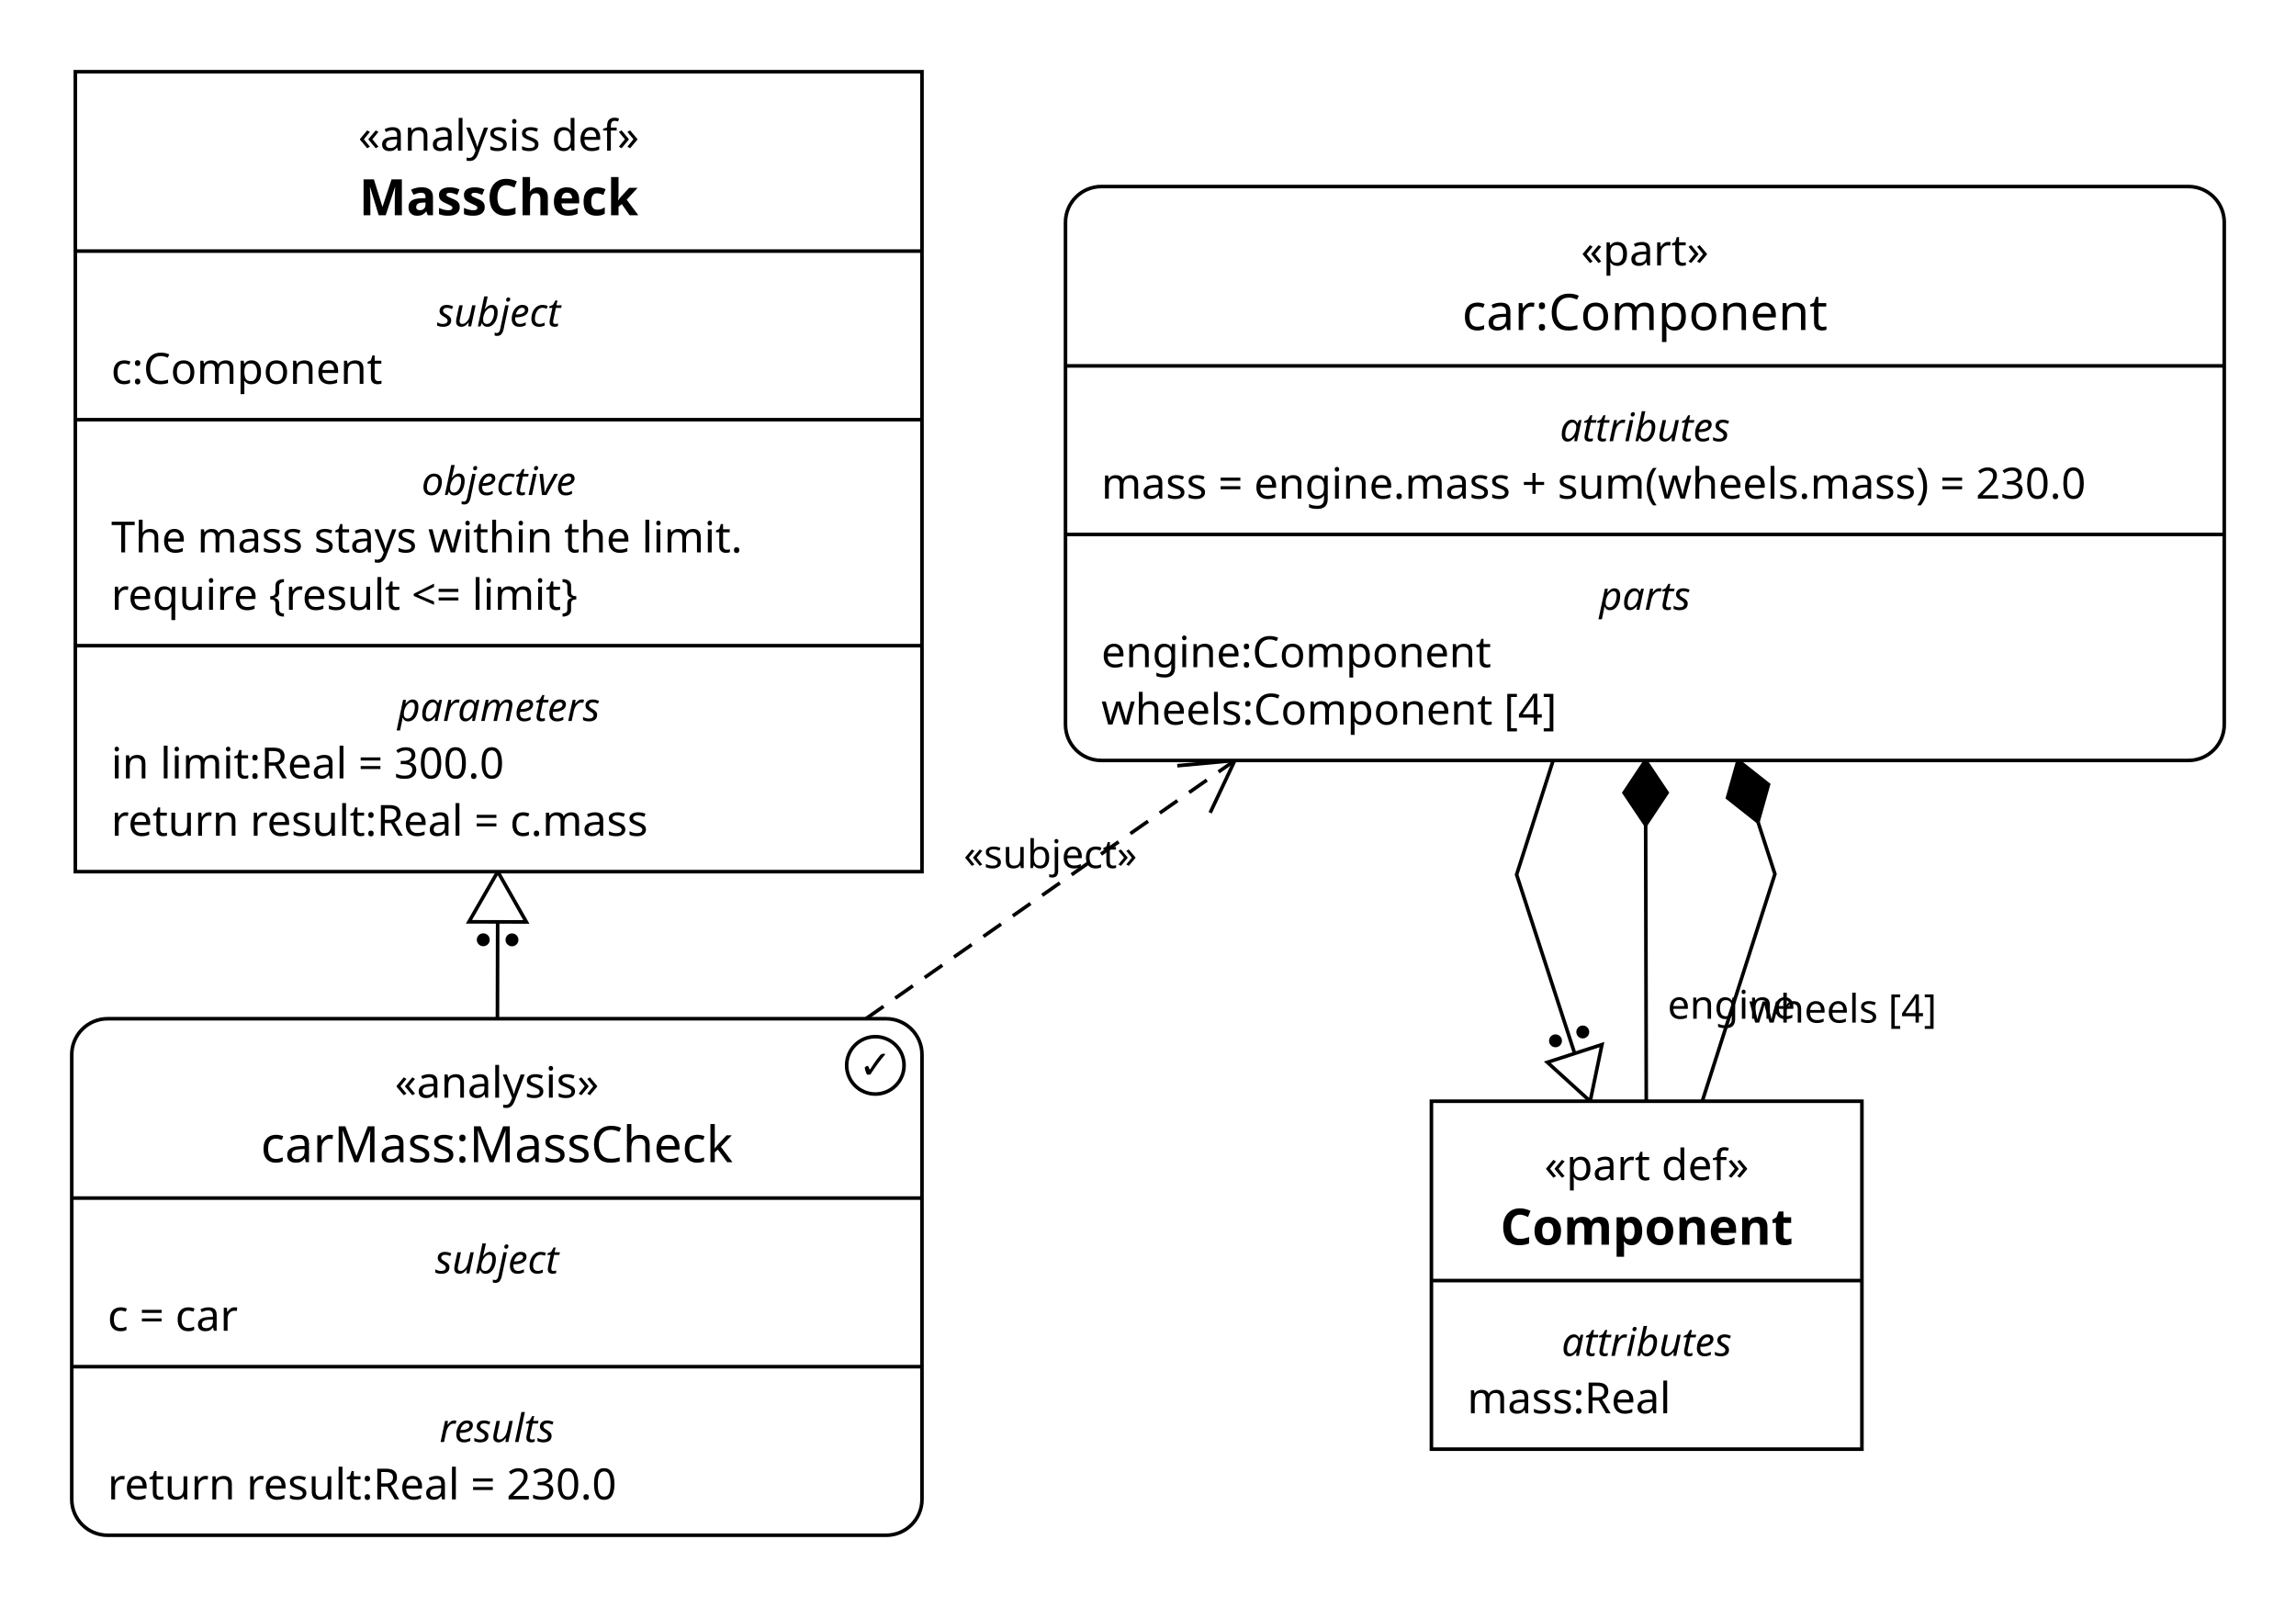
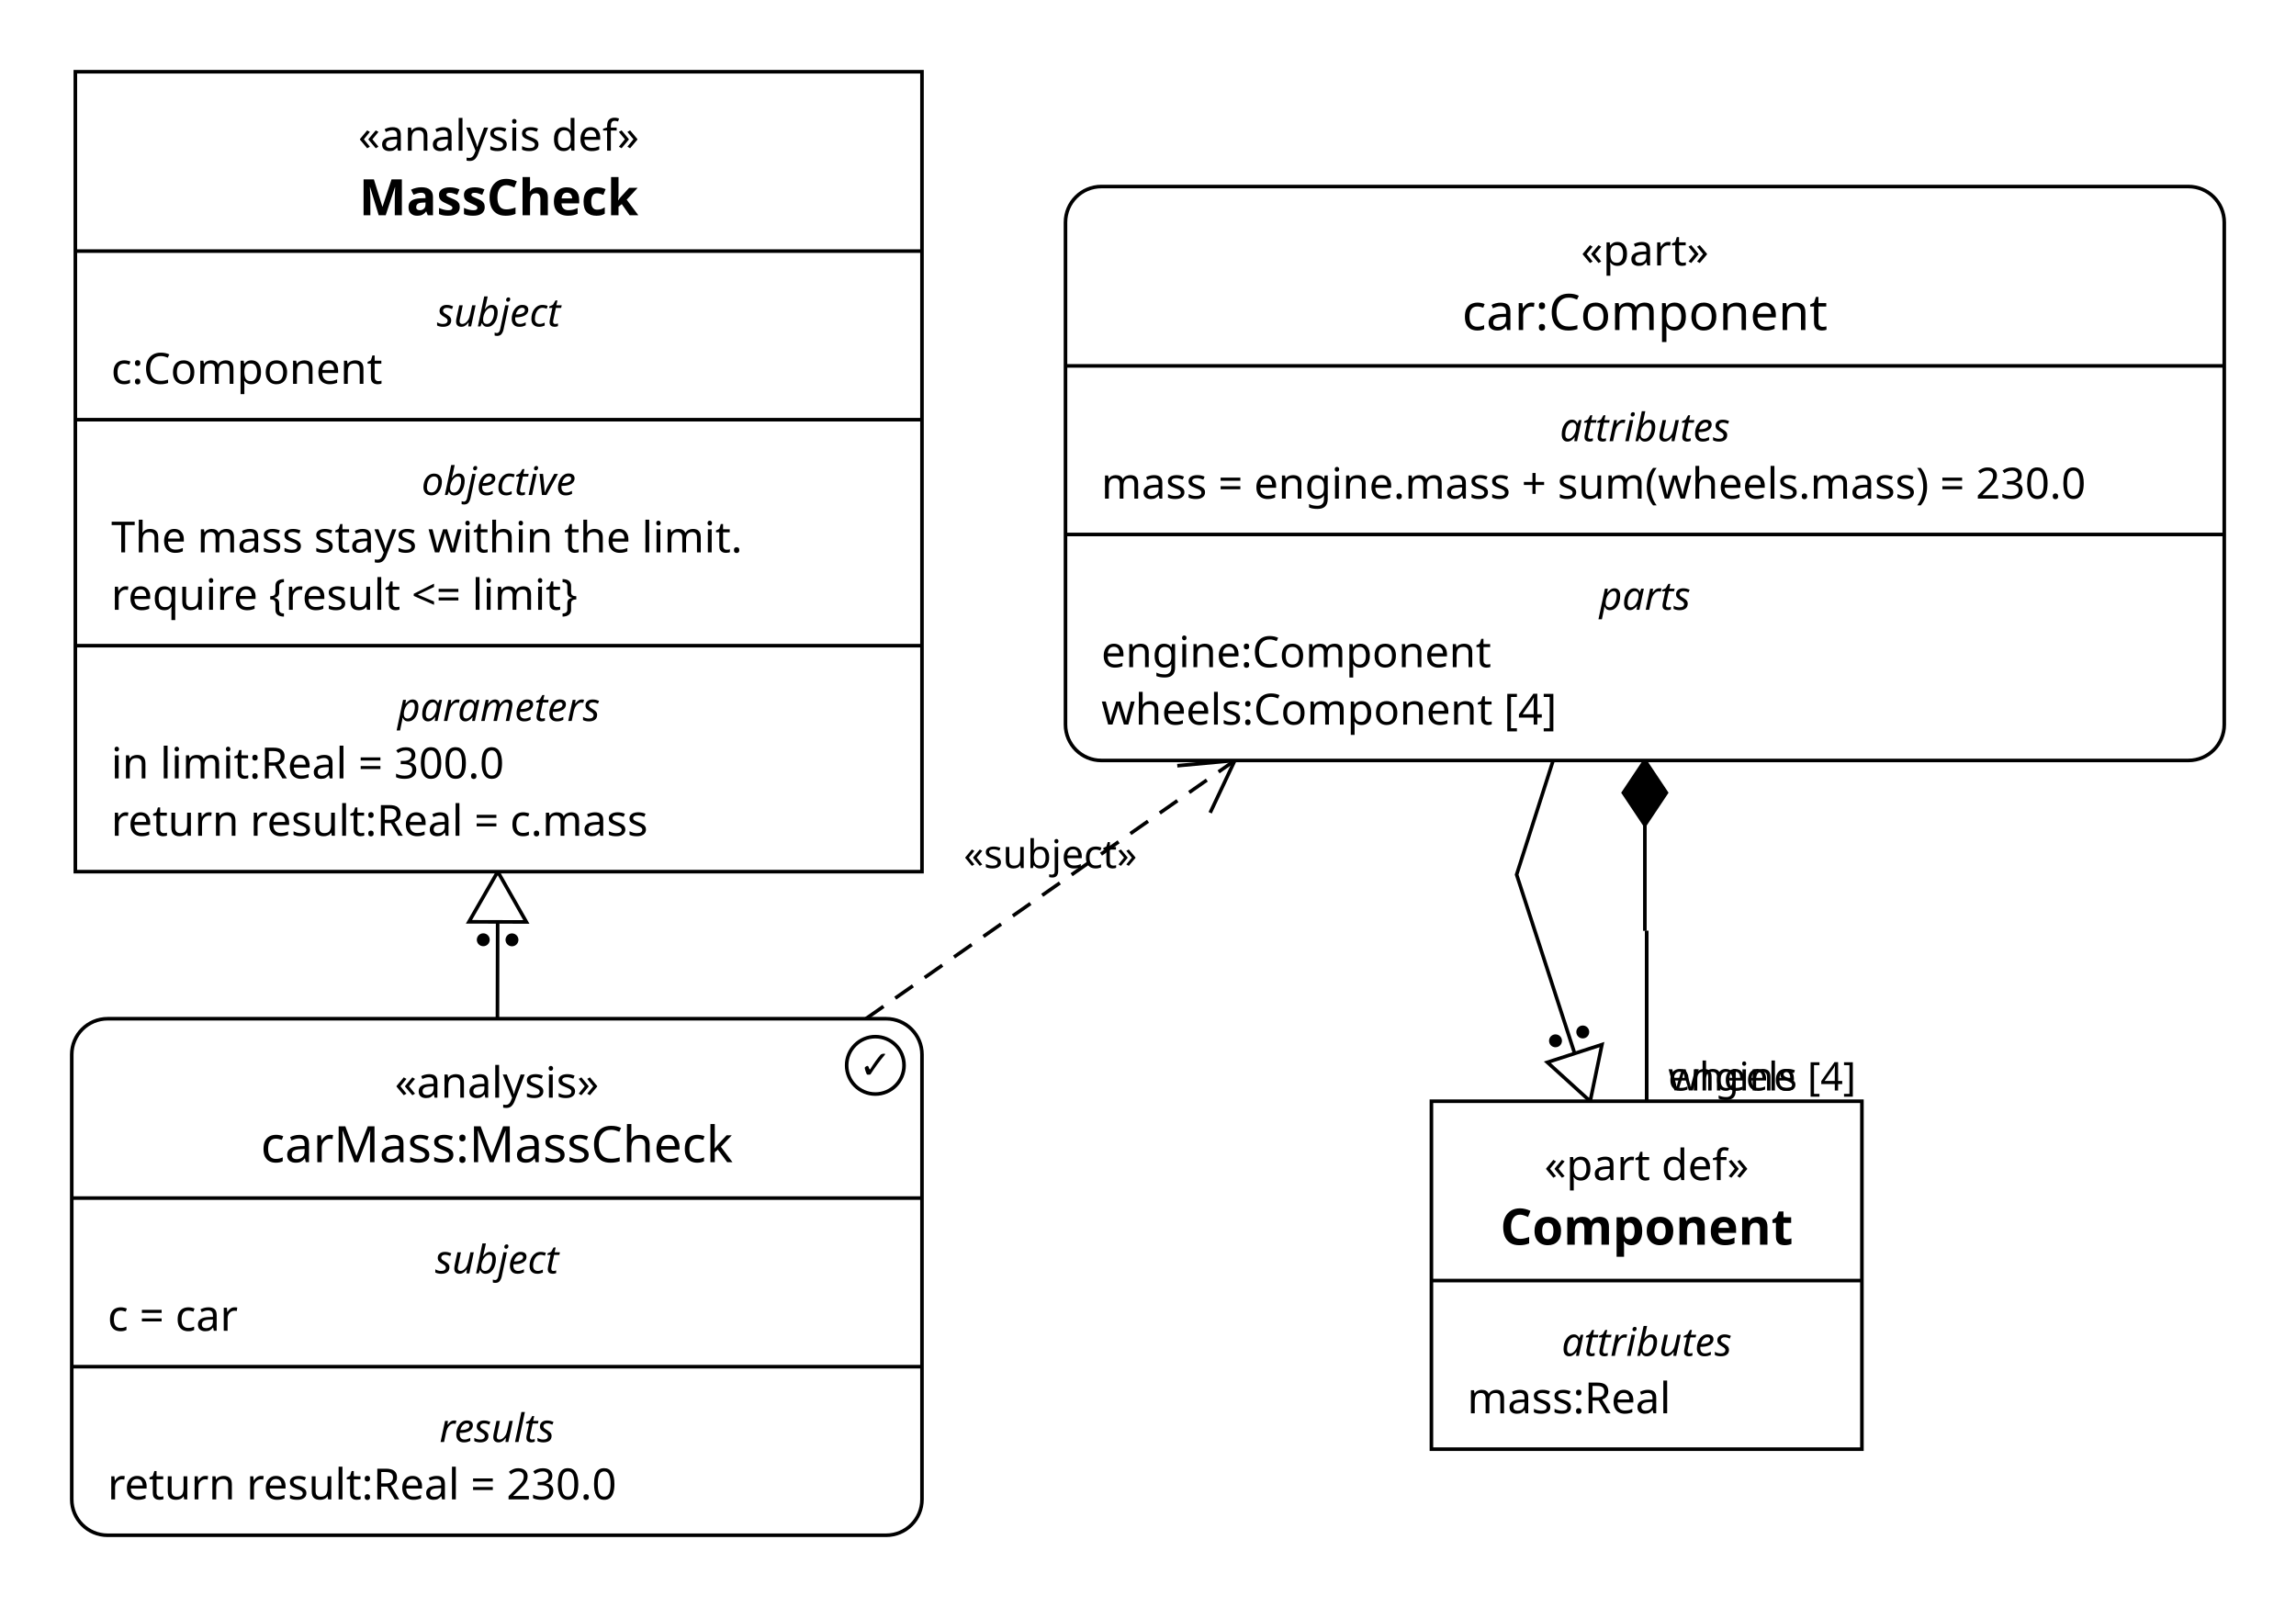
<svg xmlns="http://www.w3.org/2000/svg" width="640" height="448" viewBox="0 0 640 448" font-family="sans-serif">
  <rect x="0" y="0" width="640" height="448" fill="#ffffff" />
+   <polygon points="458.5,212 452.5,221 458.5,230 464.5,221" fill="#000000" stroke="#000000" />
+   <polyline points="458.5,230 458.5,259.5" fill="none" stroke="#000000" />
  <polyline points="432.93,212 422.75,243.83 438.93,293.68" fill="none" stroke="#000000" />
  <polygon points="443.26,307 431.32,296.15 446.54,291.21" fill="#ffffff" stroke="#000000" />
  <circle cx="433.59" cy="290.16" r="1.8" fill="#000000" />
  <circle cx="441.19" cy="287.69" r="1.8" fill="#000000" />
-   <polyline points="458.72,230 458.89,307" fill="none" stroke="#000000" />
-   <polygon points="458.68,212 452.7,221.01 458.72,230 464.7,220.99" fill="#000000" stroke="#000000" />
-   <text x="464.84" y="284" text-anchor="start" font-size="11">engine</text>
-   <polyline points="490.03,229.12 494.75,243.67 474.5,307" fill="none" stroke="#000000" />
-   <polygon points="484.47,212 481.54,222.41 490.03,229.12 492.96,218.71" fill="#000000" stroke="#000000" />
-   <text x="487.51" y="285.09" text-anchor="start" font-size="11">wheels [4]</text>
+   <polyline points="459,259.5 459,307" fill="none" stroke="#000000" />
+   <text x="465" y="304" text-anchor="start" font-size="11">engine</text>
+   <polyline points="459,259.5 459,307" fill="none" stroke="#000000" />
+   <text x="465" y="304" text-anchor="start" font-size="11">wheels [4]</text>
  <polyline points="138.66,284 138.72,257" fill="none" stroke="#000000" />
  <polygon points="138.75,243 146.72,257.02 130.72,256.98" fill="#ffffff" stroke="#000000" />
  <circle cx="142.71" cy="262.01" r="1.8" fill="#000000" />
  <circle cx="134.71" cy="261.99" r="1.8" fill="#000000" />
  <polyline points="241.36,284 344.21,212" fill="none" stroke="#000000" stroke-dasharray="6 4" />
  <polyline points="337.33,226.58 344.21,212 328.16,213.47" fill="none" stroke="#000000" />
  <text x="292.79" y="242" text-anchor="middle" font-size="11">«subject»</text>
  <rect x="399" y="307" width="120" height="97" fill="#ffffff" stroke="#000000" />
  <text x="459" y="329" text-anchor="middle" font-size="12">«part def»</text>
  <text x="459" y="347" text-anchor="middle" font-size="14" font-weight="bold">Component</text>
  <polyline points="399,357 519,357" fill="none" stroke="#000000" />
  <text x="459" y="378" text-anchor="middle" font-size="11" font-style="italic">attributes</text>
  <text x="409" y="394" text-anchor="start" font-size="12">mass:Real</text>
  <rect x="21" y="20" width="236" height="223" fill="#ffffff" stroke="#000000" />
  <text x="139" y="42" text-anchor="middle" font-size="12">«analysis def»</text>
  <text x="139" y="60" text-anchor="middle" font-size="14" font-weight="bold">MassCheck</text>
  <polyline points="21,70 257,70" fill="none" stroke="#000000" />
  <text x="139" y="91" text-anchor="middle" font-size="11" font-style="italic">subject</text>
  <text x="31" y="107" text-anchor="start" font-size="12">c:Component</text>
  <polyline points="21,117 257,117" fill="none" stroke="#000000" />
  <text x="139" y="138" text-anchor="middle" font-size="11" font-style="italic">objective</text>
  <text x="31" y="154" text-anchor="start" font-size="12">The mass stays within the limit.</text>
  <text x="31" y="170" text-anchor="start" font-size="12">require {result &lt;= limit}</text>
  <polyline points="21,180 257,180" fill="none" stroke="#000000" />
  <text x="139" y="201" text-anchor="middle" font-size="11" font-style="italic">parameters</text>
  <text x="31" y="217" text-anchor="start" font-size="12">in limit:Real = 300.0</text>
  <text x="31" y="233" text-anchor="start" font-size="12">return result:Real = c.mass</text>
  <rect x="297" y="52" width="323" height="160" rx="10" fill="#ffffff" stroke="#000000" />
  <text x="458.5" y="74" text-anchor="middle" font-size="12">«part»</text>
  <text x="458.5" y="92" text-anchor="middle" font-size="14">car:Component</text>
  <polyline points="297,102 620,102" fill="none" stroke="#000000" />
  <text x="458.5" y="123" text-anchor="middle" font-size="11" font-style="italic">attributes</text>
  <text x="307" y="139" text-anchor="start" font-size="12">mass = engine.mass + sum(wheels.mass) = 230.0</text>
  <polyline points="297,149 620,149" fill="none" stroke="#000000" />
  <text x="458.5" y="170" text-anchor="middle" font-size="11" font-style="italic">parts</text>
  <text x="307" y="186" text-anchor="start" font-size="12">engine:Component</text>
  <text x="307" y="202" text-anchor="start" font-size="12">wheels:Component [4]</text>
  <rect x="20" y="284" width="237" height="144" rx="10" fill="#ffffff" stroke="#000000" />
  <text x="138.5" y="306" text-anchor="middle" font-size="12">«analysis»</text>
  <text x="138.5" y="324" text-anchor="middle" font-size="14">carMass:MassCheck</text>
  <rect x="236" y="289" width="16" height="16" rx="8" fill="none" stroke="#000000" />
  <text x="244" y="300.67" text-anchor="middle" font-size="11">✓</text>
  <polyline points="20,334 257,334" fill="none" stroke="#000000" />
  <text x="138.5" y="355" text-anchor="middle" font-size="11" font-style="italic">subject</text>
  <text x="30" y="371" text-anchor="start" font-size="12">c = car</text>
  <polyline points="20,381 257,381" fill="none" stroke="#000000" />
  <text x="138.5" y="402" text-anchor="middle" font-size="11" font-style="italic">results</text>
  <text x="30" y="418" text-anchor="start" font-size="12">return result:Real = 230.0</text>
</svg>
